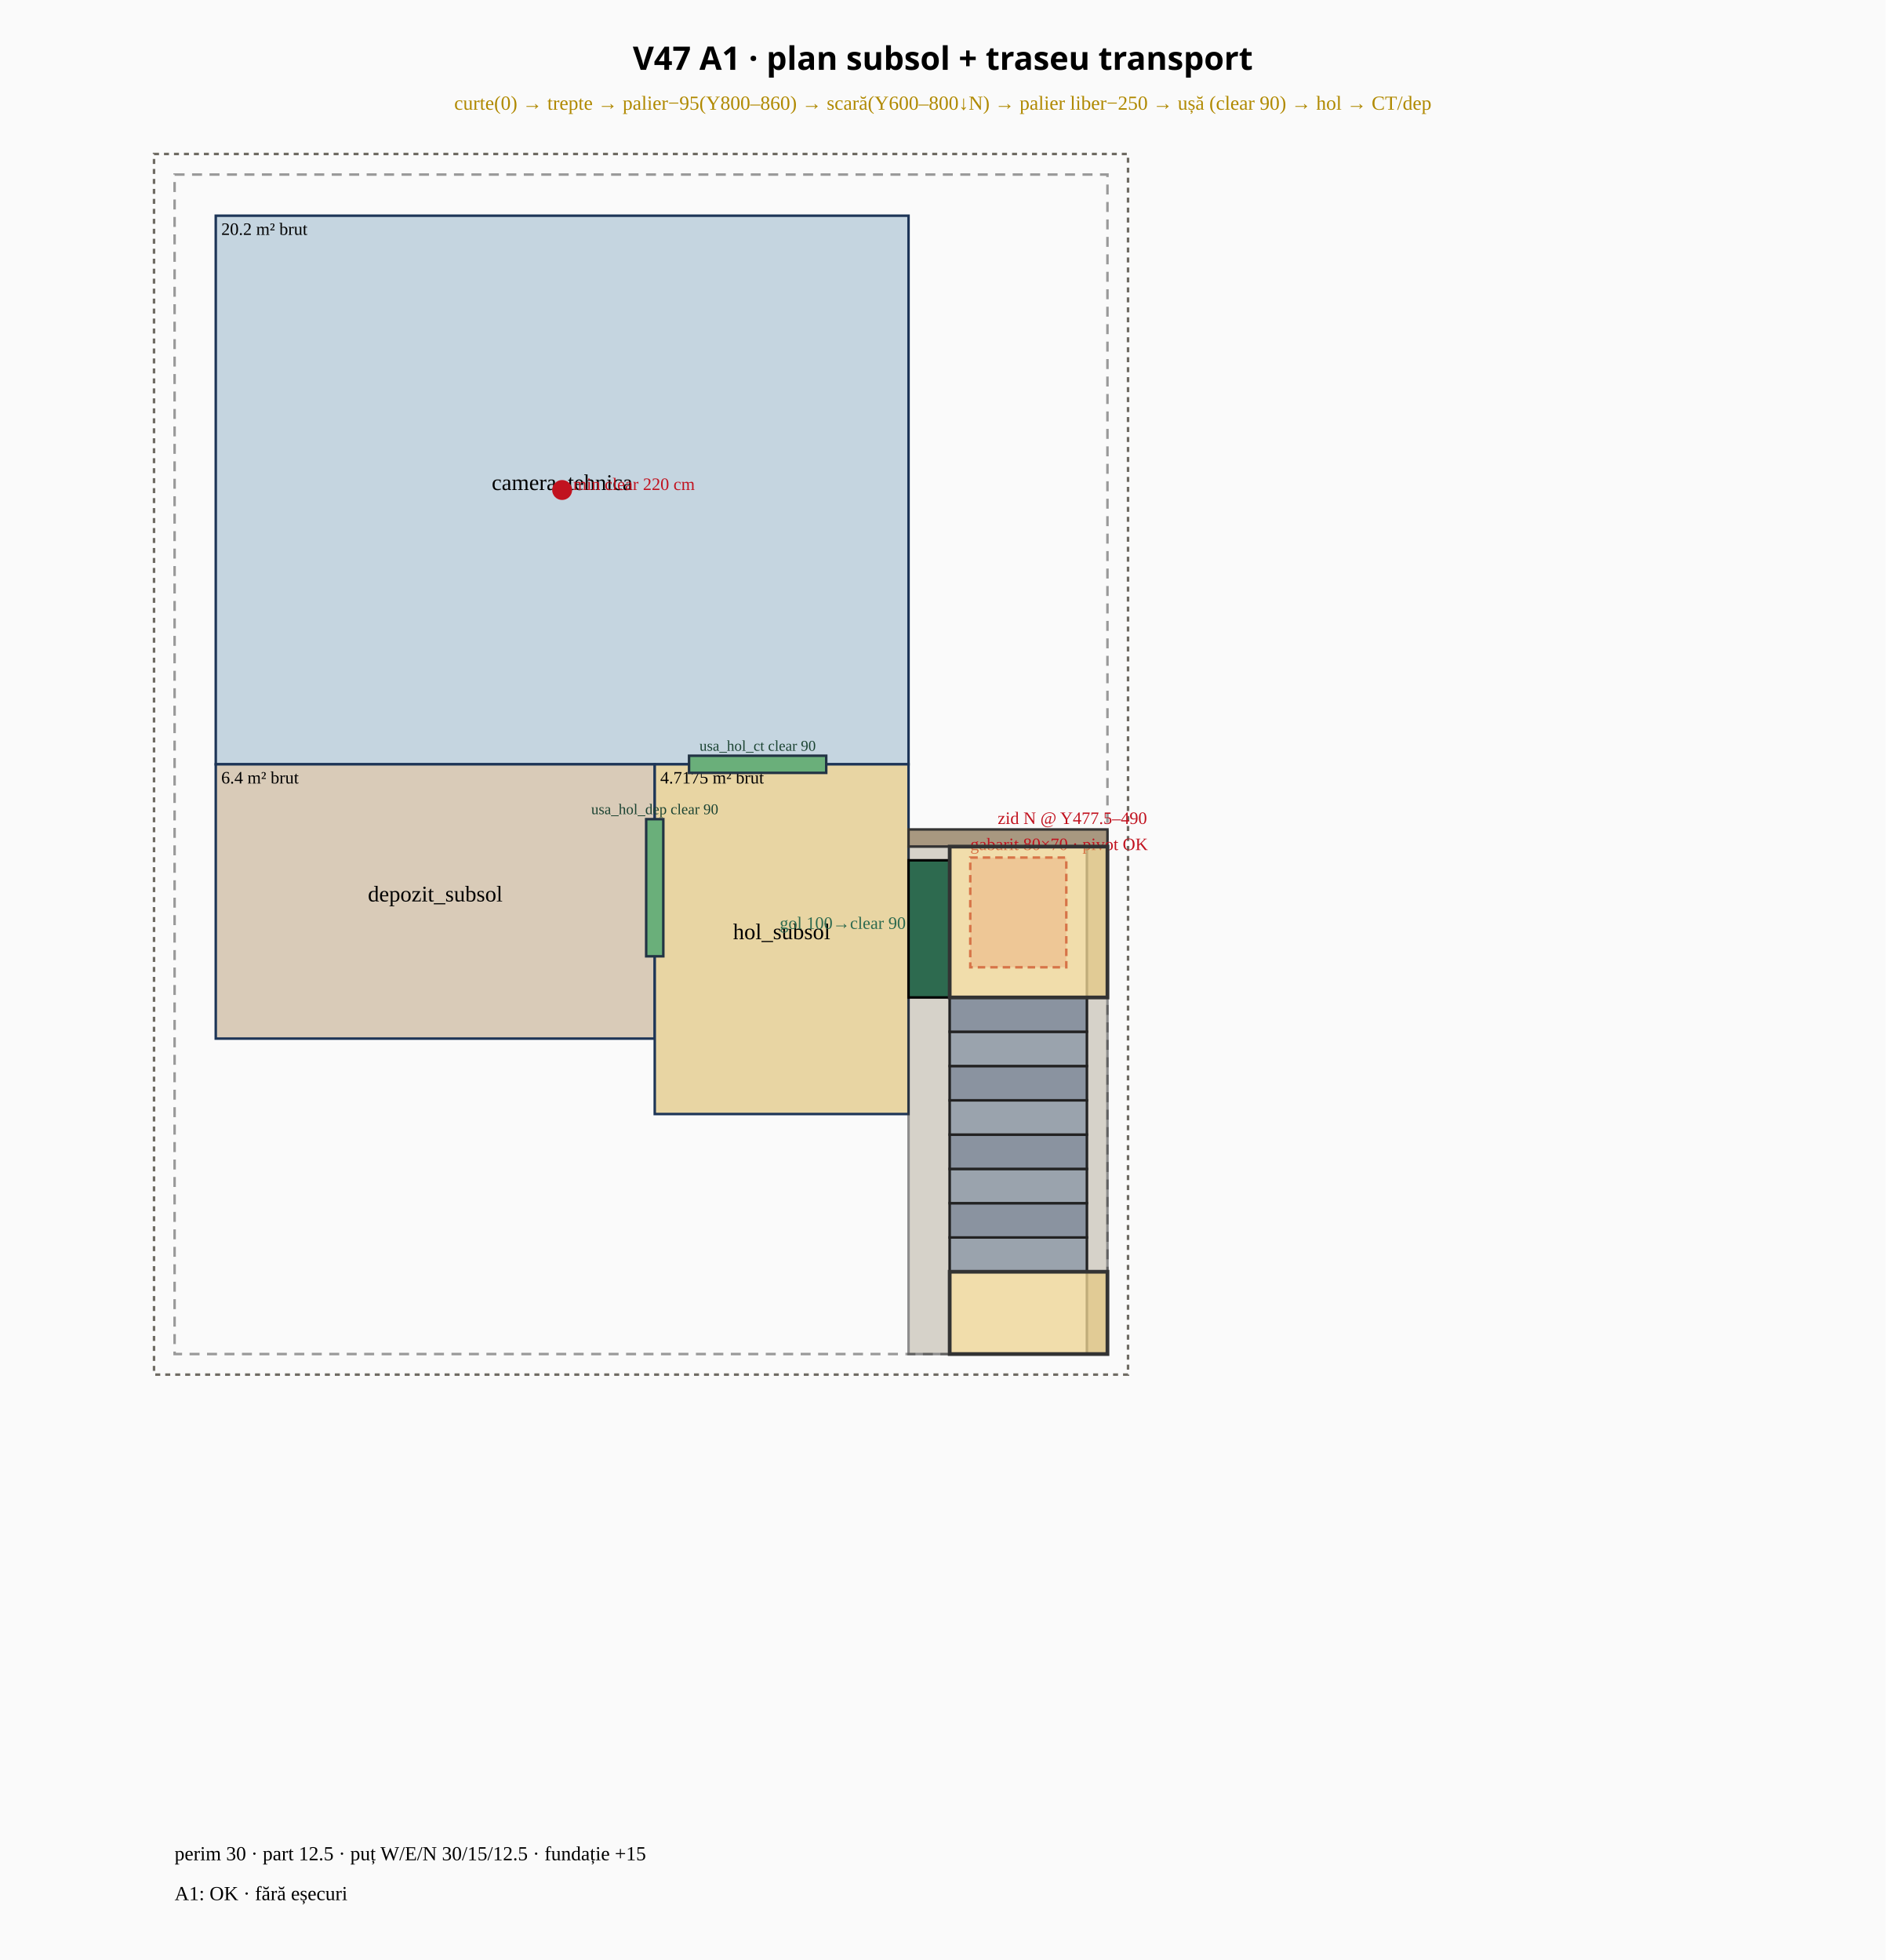
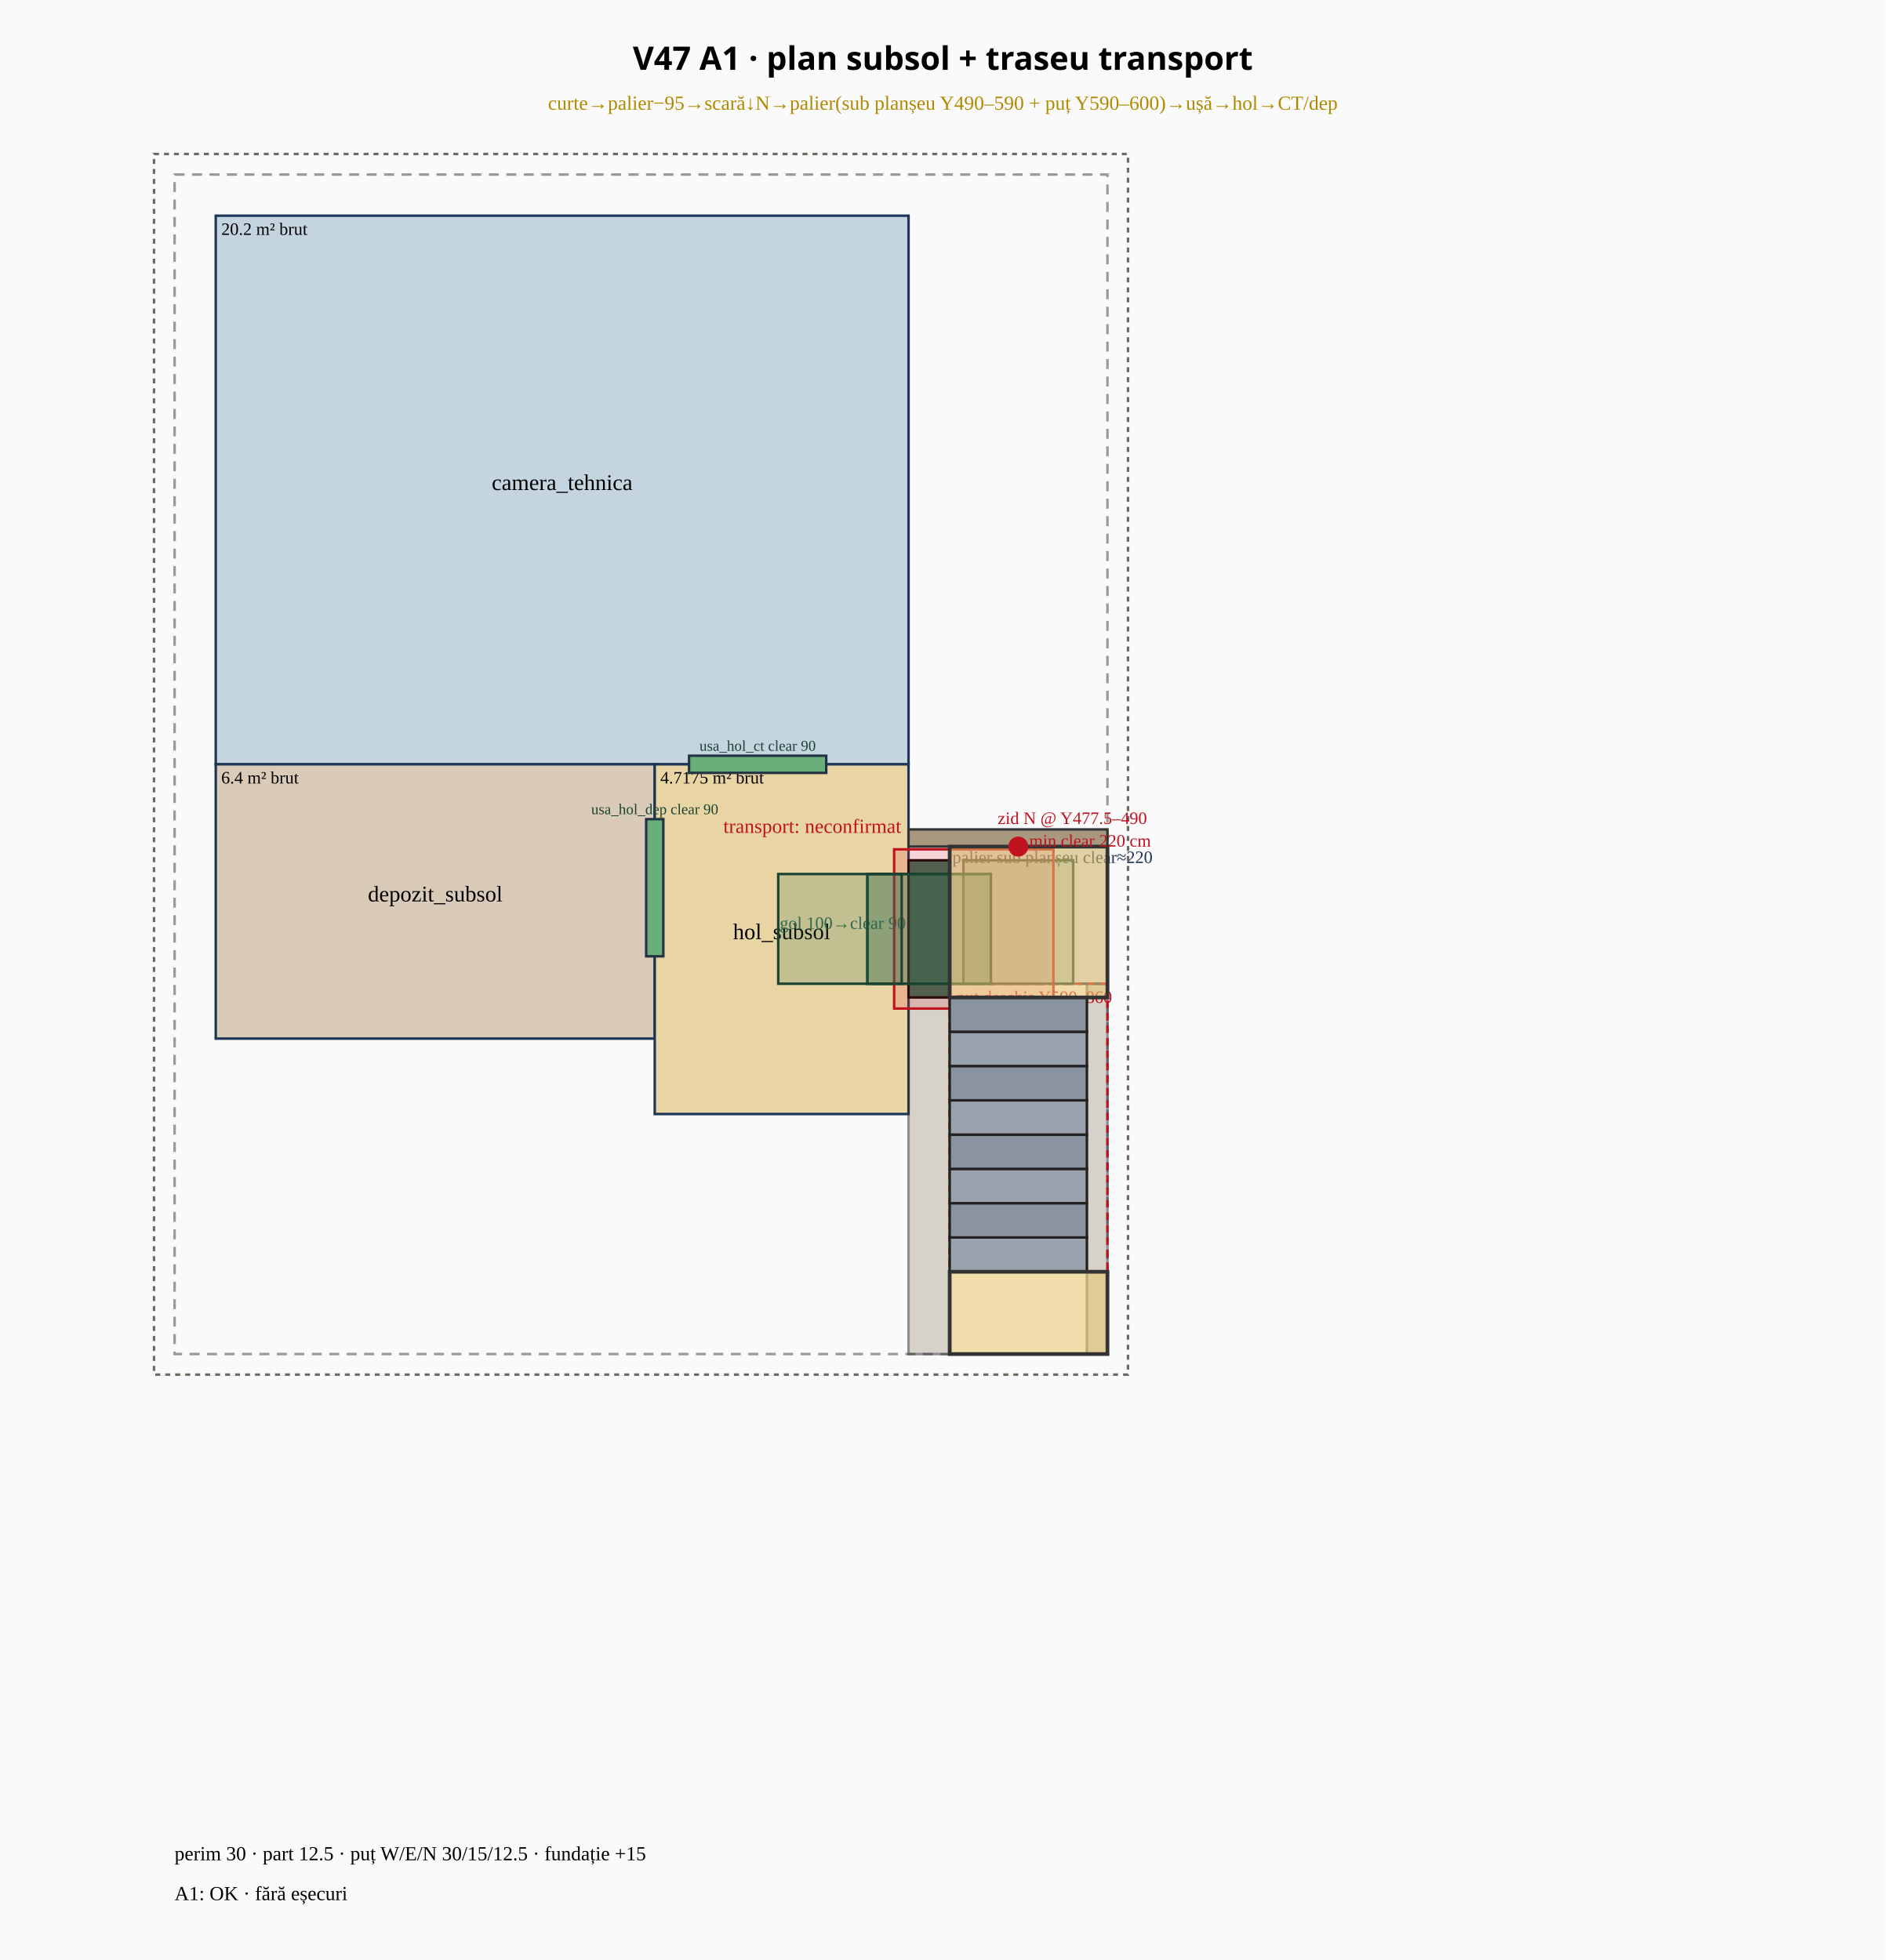
<svg xmlns="http://www.w3.org/2000/svg" width="756" height="786" viewBox="0 0 756 786">
  <rect width="100%" height="100%" fill="#fafafa" />
  <text x="378" y="28" text-anchor="middle" font-size="13" font-weight="600" font-family="IBM Plex Sans,Segoe UI,sans-serif">V47 A1 · plan subsol + traseu transport</text>
-   <text x="378" y="44" text-anchor="middle" font-size="8" fill="#b08900">curte(0) → trepte → palier−95(Y800–860) → scară(Y600–800↓N) → palier liber−250 → ușă (clear 90) → hol → CT/dep</text>
+   <text x="378" y="44" text-anchor="middle" font-size="8" fill="#b08900">curte→palier−95→scară↓N→palier(sub planșeu Y490–590 + puț Y590–600)→ușă→hol→CT/dep</text>
  <rect x="70" y="70" width="374" height="473" fill="none" stroke="#999" stroke-dasharray="4 3" />
  <rect x="61.75" y="61.75" width="390.5" height="489.5" fill="none" stroke="#6e6a62" stroke-dasharray="2 2" />
  <rect x="86.5" y="86.5" width="277.75" height="220" fill="#c5d5e0" stroke="#1d3557" />
  <text x="225.375" y="196.5" text-anchor="middle" font-size="9">camera_tehnica</text>
  <text x="88.7" y="94.2" font-size="7">20.2 m² brut</text>
  <rect x="86.5" y="306.5" width="176" height="110" fill="#d9cbb8" stroke="#1d3557" />
  <text x="174.5" y="361.5" text-anchor="middle" font-size="9">depozit_subsol</text>
  <text x="88.7" y="314.2" font-size="7">6.4 m² brut</text>
  <rect x="262.5" y="306.5" width="101.75" height="140.25" fill="#e8d5a3" stroke="#1d3557" />
  <text x="313.375" y="376.625" text-anchor="middle" font-size="9">hol_subsol</text>
  <text x="264.7" y="314.2" font-size="7">4.7175 m² brut</text>
  <rect x="364.25" y="332.625" width="79.75" height="6.875" fill="#a89880" stroke="#333" />
  <text x="400" y="330.425" font-size="7" fill="#c1121f">zid N @ Y477.5–490</text>
-   <rect x="364.25" y="339.5" width="16.5" height="203.5" fill="#b8b0a0" opacity="0.55" stroke="#333" />
-   <rect x="435.75" y="339.5" width="8.25" height="203.5" fill="#b8b0a0" opacity="0.55" stroke="#333" />
+   <rect x="364.25" y="394.5" width="16.5" height="148.5" fill="#b8b0a0" opacity="0.55" stroke="#333" />
+   <rect x="435.75" y="394.5" width="8.25" height="148.5" fill="#b8b0a0" opacity="0.55" stroke="#333" />
  <rect x="364.25" y="345" width="16.5" height="55" fill="#2d6a4f" stroke="#000" />
  <text x="363.15" y="372.5" text-anchor="end" font-size="7" fill="#2d6a4f">gol 100→clear 90</text>
-   <rect x="389" y="343.9" width="38.5" height="44" fill="#e63946" fill-opacity="0.25" stroke="#c1121f" stroke-dasharray="3 2" />
-   <text x="389" y="340.9" font-size="7" fill="#c1121f">gabarit 80×70 · pivot OK</text>
+   <rect x="380.75" y="339.5" width="63.25" height="55" fill="#4a6fa5" fill-opacity="0.2" stroke="#1d3557" stroke-dasharray="4 2" />
+   <text x="381.85" y="346.1" font-size="7" fill="#1d3557">palier sub planșeu clear≈220</text>
+   <rect x="380.75" y="394.5" width="63.25" height="148.5" fill="none" stroke="#c1121f" stroke-dasharray="3 2" />
+   <text x="383.5" y="402.2" font-size="7" fill="#c1121f">puț deschis Y590–860</text>
+   <rect x="386.25" y="345" width="44" height="49.5" fill="#2d6a4f" fill-opacity="0.2" stroke="#1b4332" />
+   <rect x="358.475" y="340.6" width="63.855" height="63.855" fill="#e63946" fill-opacity="0.2" stroke="#c1121f" />
+   <rect x="347.75" y="350.5" width="49.5" height="44" fill="#2d6a4f" fill-opacity="0.2" stroke="#1b4332" />
+   <rect x="347.75" y="350.5" width="49.5" height="44" fill="#2d6a4f" fill-opacity="0.2" stroke="#1b4332" />
+   <rect x="312" y="350.5" width="49.5" height="44" fill="#2d6a4f" fill-opacity="0.2" stroke="#1b4332" />
+   <text x="290" y="334" font-size="8" fill="#c1121f">transport: neconfirmat</text>
  <rect x="276.25" y="303.062" width="55" height="6.875" fill="#6aaf7a" stroke="#234" />
  <text x="303.75" y="301.062" text-anchor="middle" font-size="6" fill="#1b4332">usa_hol_ct clear 90</text>
  <rect x="259.062" y="328.5" width="6.875" height="55" fill="#6aaf7a" stroke="#234" />
  <text x="262.5" y="326.5" text-anchor="middle" font-size="6" fill="#1b4332">usa_hol_dep clear 90</text>
  <rect x="380.75" y="496.25" width="55" height="13.75" fill="#9aa3ad" stroke="#222" />
  <rect x="380.75" y="482.5" width="55" height="13.75" fill="#8a93a0" stroke="#222" />
  <rect x="380.75" y="468.75" width="55" height="13.75" fill="#9aa3ad" stroke="#222" />
  <rect x="380.75" y="455" width="55" height="13.75" fill="#8a93a0" stroke="#222" />
  <rect x="380.75" y="441.25" width="55" height="13.75" fill="#9aa3ad" stroke="#222" />
  <rect x="380.75" y="427.5" width="55" height="13.75" fill="#8a93a0" stroke="#222" />
  <rect x="380.75" y="413.75" width="55" height="13.75" fill="#9aa3ad" stroke="#222" />
  <rect x="380.75" y="400" width="55" height="13.75" fill="#8a93a0" stroke="#222" />
  <rect x="380.75" y="510" width="63.25" height="33" fill="#e8c56a" stroke="#333" stroke-width="1.5" fill-opacity="0.55" />
  <rect x="380.75" y="339.5" width="63.25" height="60.5" fill="#e8c56a" stroke="#333" stroke-width="1.5" fill-opacity="0.55" />
-   <circle cx="225.375" cy="196.5" r="4" fill="#c1121f" />
-   <text x="229.775" y="196.5" font-size="7" fill="#c1121f">min clear 220 cm</text>
+   <circle cx="408.25" cy="339.5" r="4" fill="#c1121f" />
+   <text x="412.65" y="339.5" font-size="7" fill="#c1121f">min clear 220 cm</text>
  <text x="70" y="746" font-size="8">perim 30 · part 12.5 · puț W/E/N 30/15/12.5 · fundație +15</text>
  <text x="70" y="762" font-size="8">A1: OK · fără eșecuri</text>
</svg>
